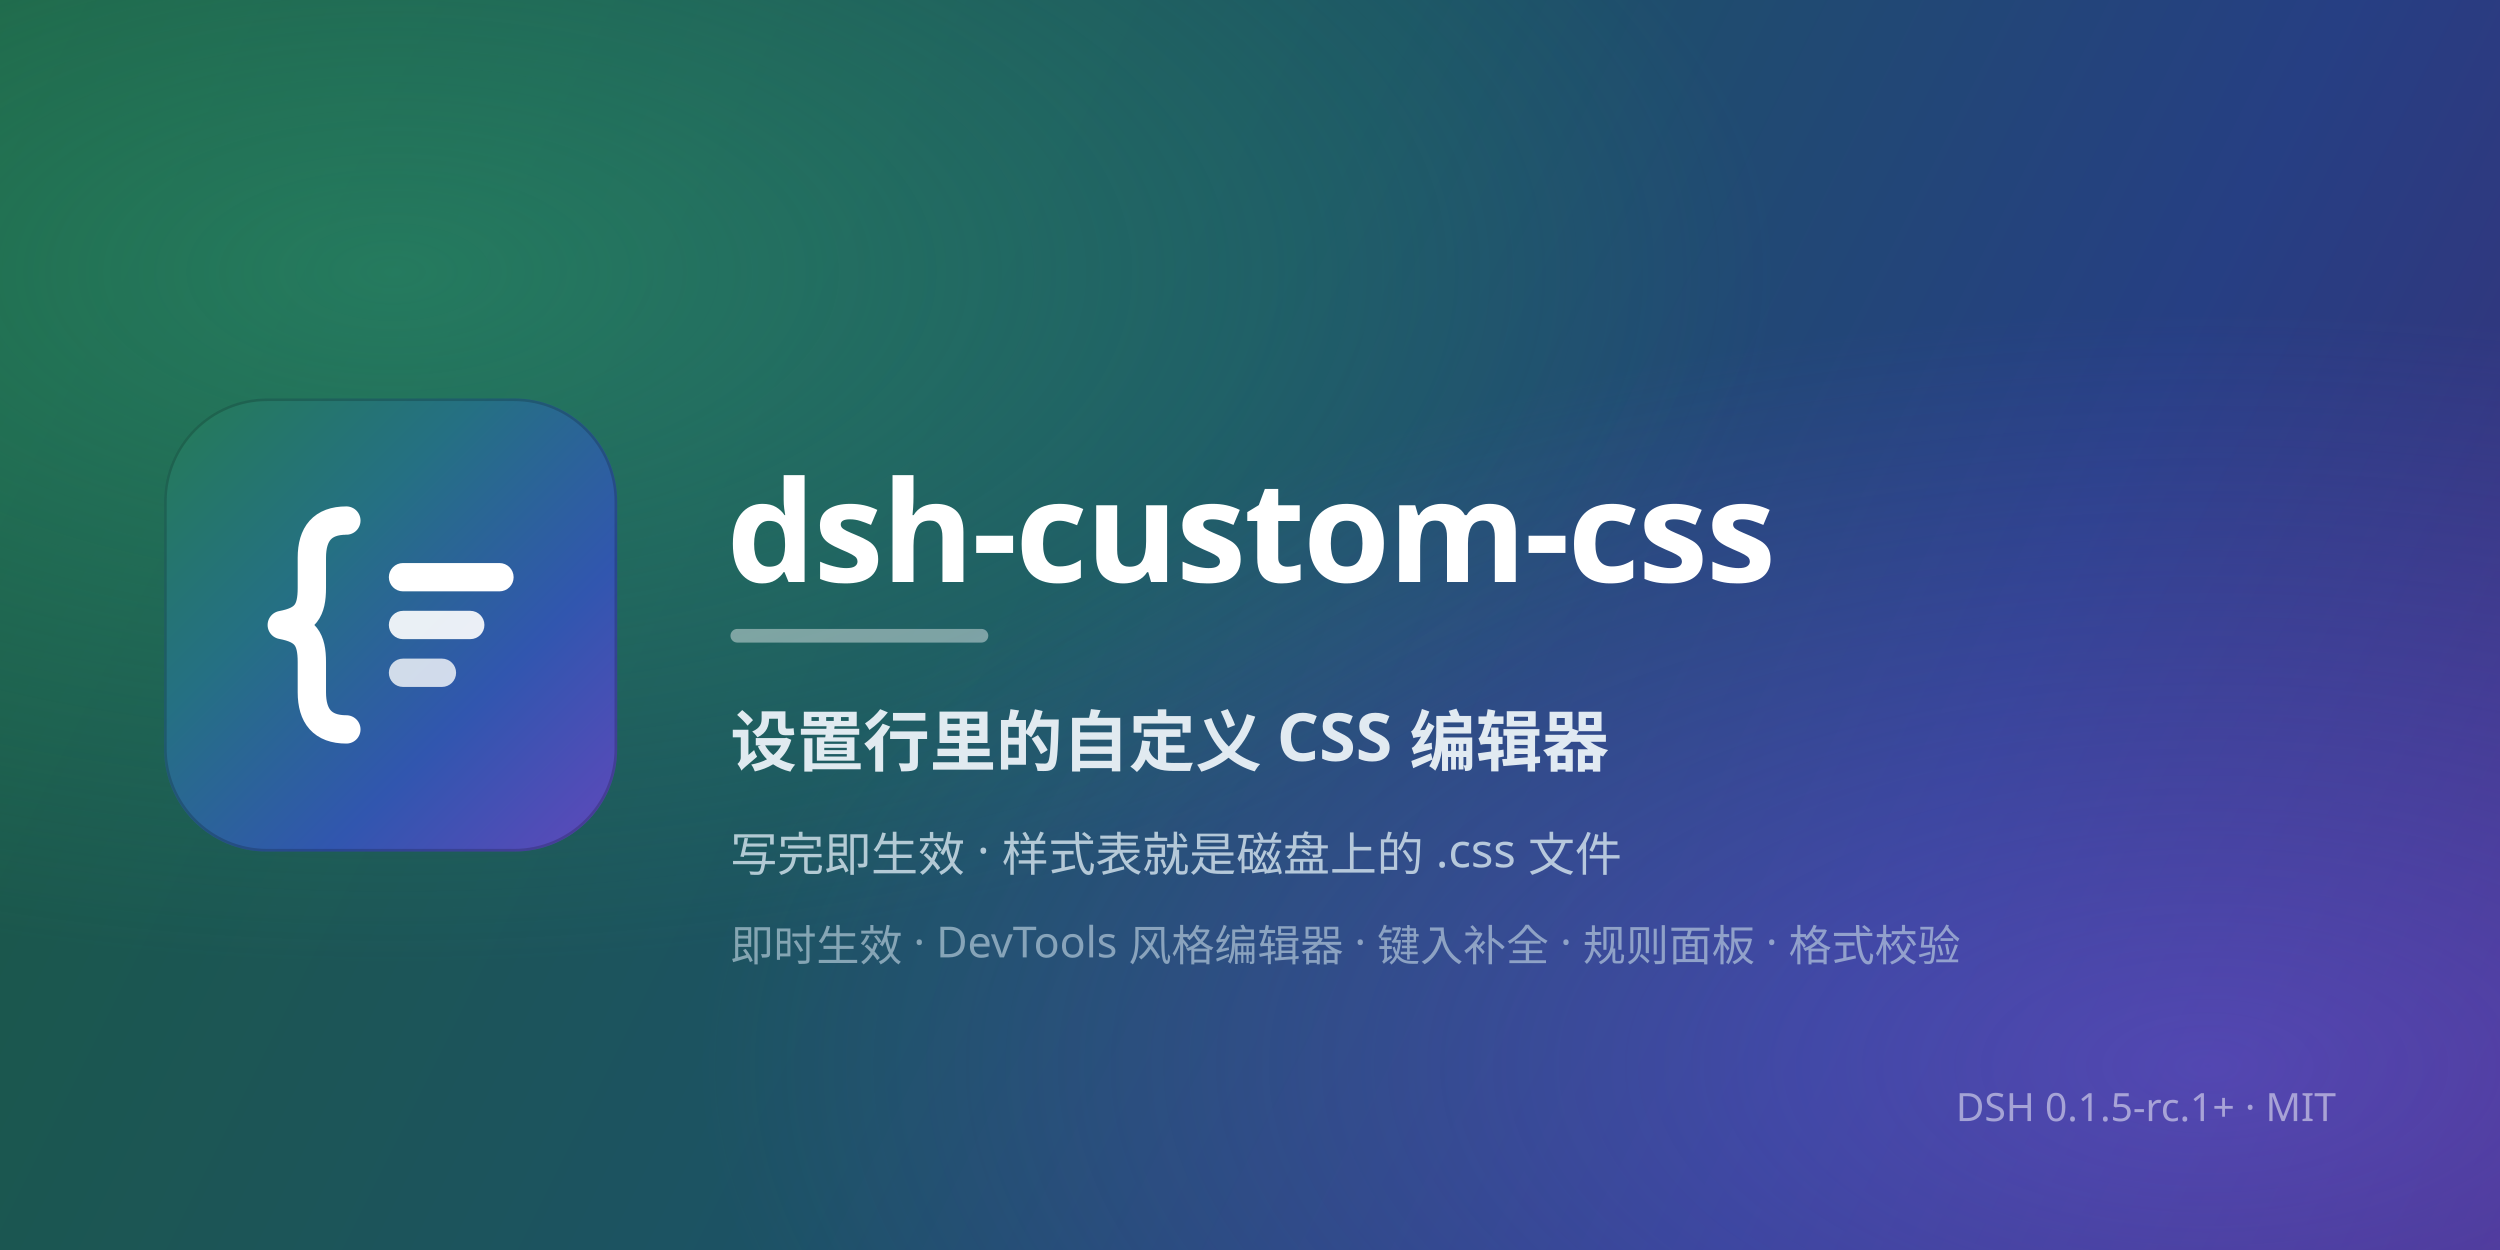
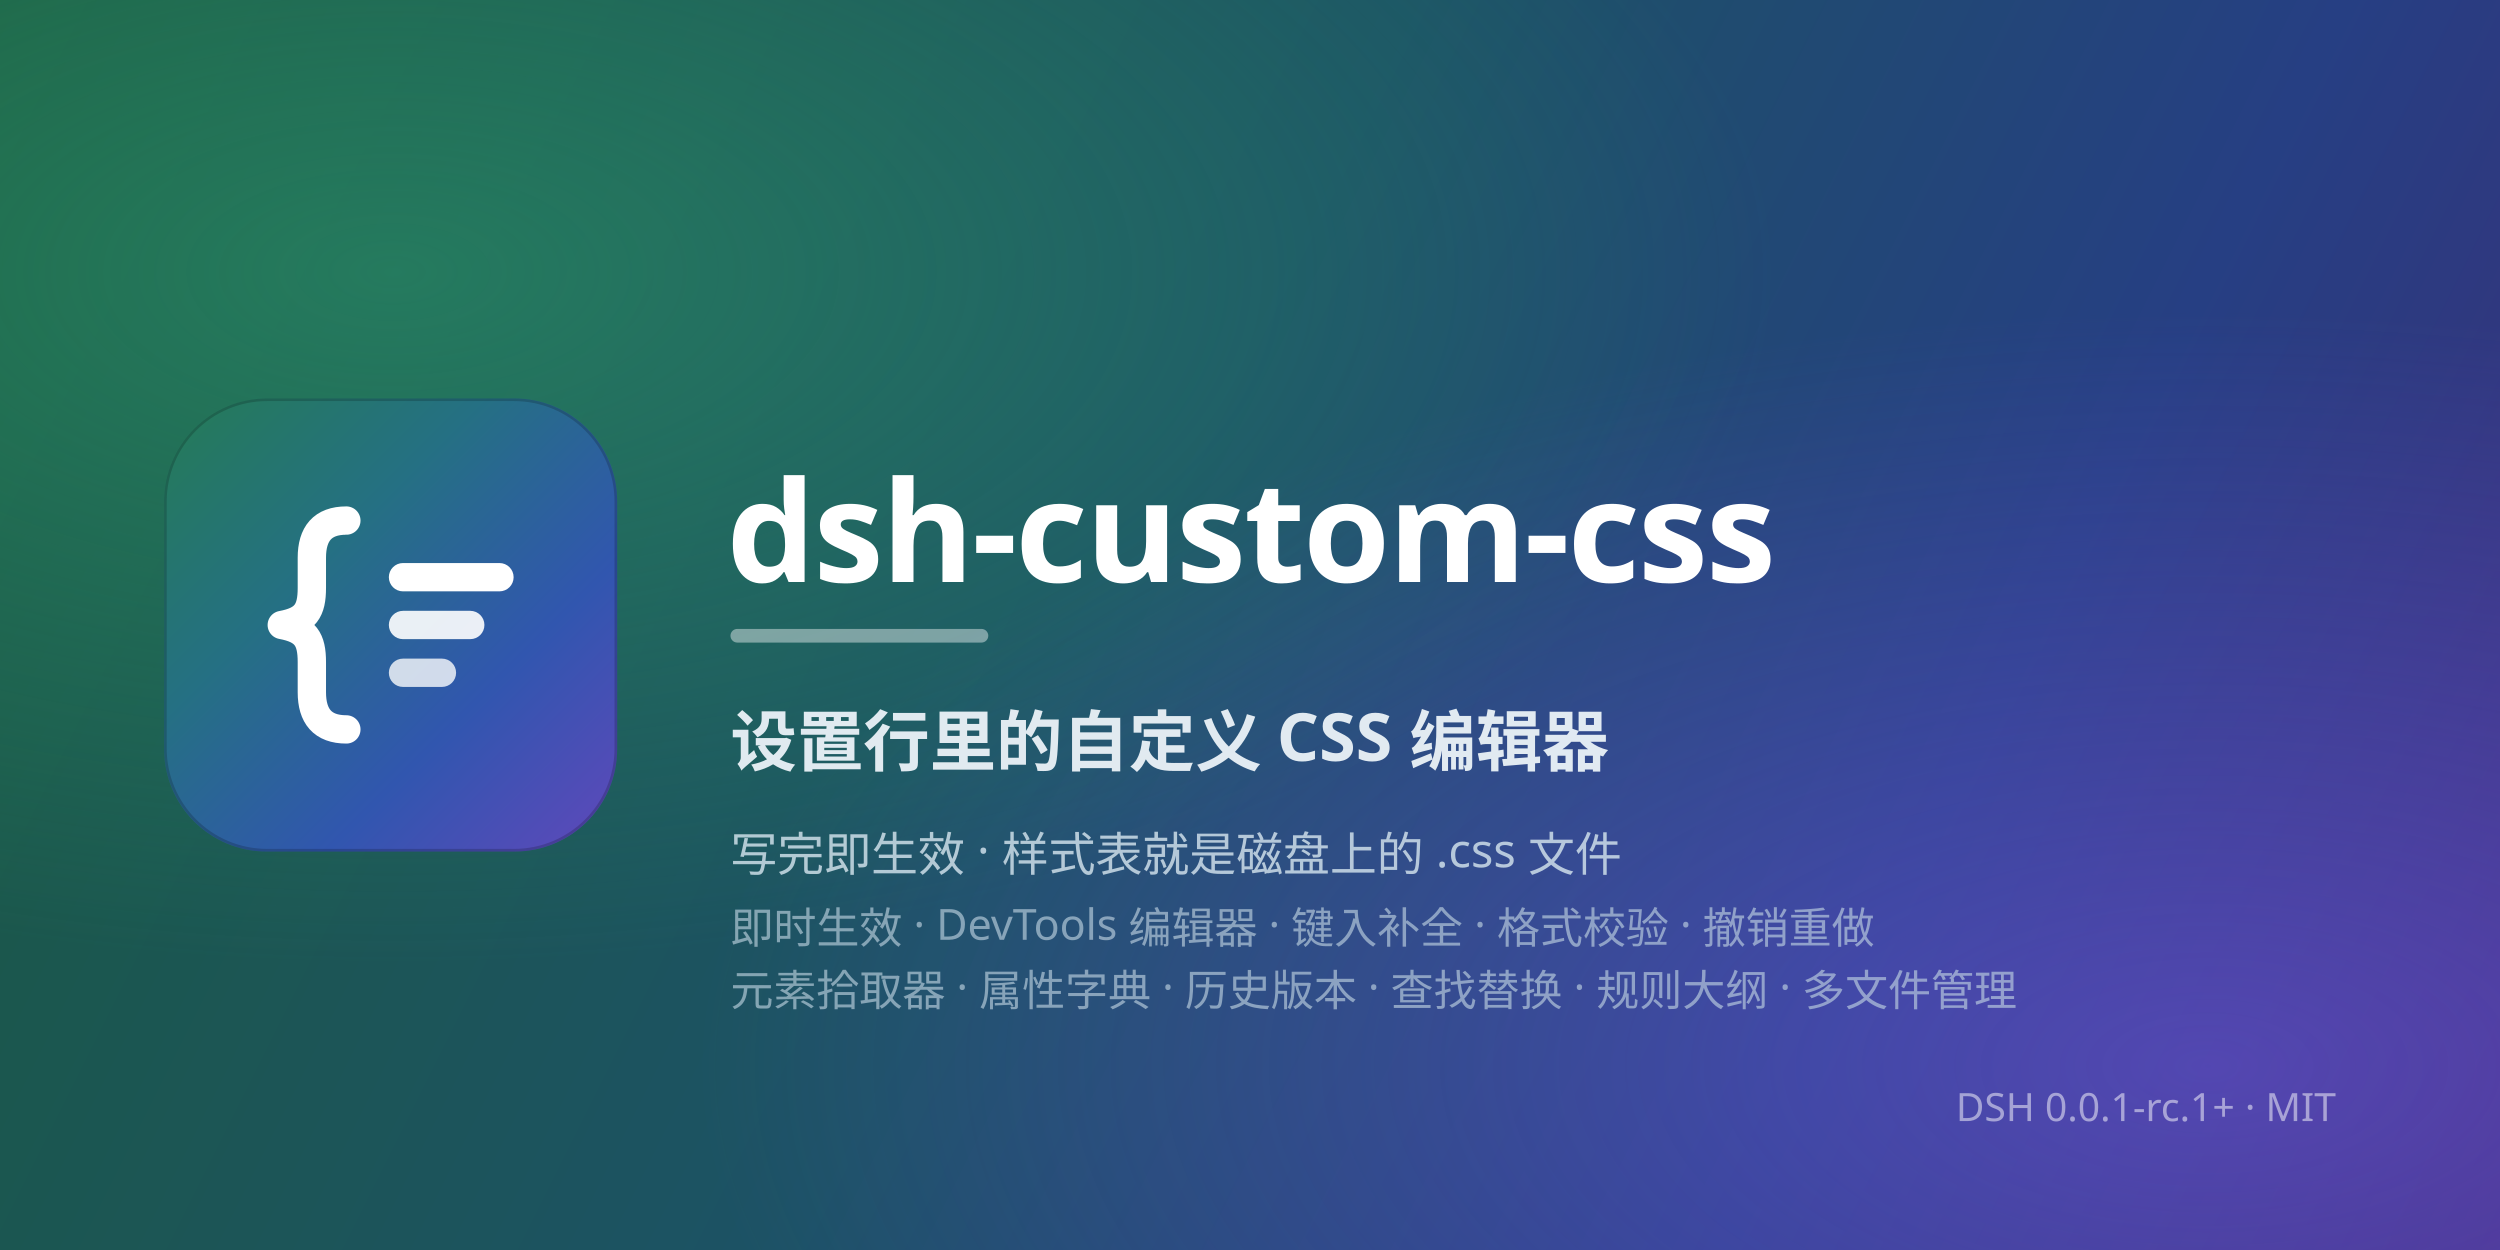
<svg xmlns="http://www.w3.org/2000/svg" viewBox="0 0 1280 640" width="1280" height="640" role="img" aria-labelledby="title desc">
  <defs>
    <linearGradient id="bg" x1="0" y1="0" x2="1280" y2="640" gradientUnits="userSpaceOnUse">
      <stop offset="0" stop-color="#1b5a41" />
      <stop offset="0.45" stop-color="#1c5265" />
      <stop offset="0.75" stop-color="#263f83" />
      <stop offset="1" stop-color="#3d2e79" />
    </linearGradient>
    <radialGradient id="glowA" cx="0.16" cy="0.22" r="0.55">
      <stop offset="0" stop-color="#2f9e6e" stop-opacity="0.5" />
      <stop offset="1" stop-color="#2f9e6e" stop-opacity="0" />
    </radialGradient>
    <radialGradient id="glowB" cx="0.88" cy="0.85" r="0.6">
      <stop offset="0" stop-color="#7b5cf0" stop-opacity="0.45" />
      <stop offset="1" stop-color="#7b5cf0" stop-opacity="0" />
    </radialGradient>
    <linearGradient id="iconBg" x1="0" y1="0" x2="512" y2="512" gradientUnits="userSpaceOnUse">
      <stop offset="0" stop-color="#257b56" />
      <stop offset="0.35" stop-color="#257083" />
      <stop offset="0.68" stop-color="#3156af" />
      <stop offset="1" stop-color="#6048bb" />
    </linearGradient>
  </defs>
  <rect width="1280" height="640" fill="url(#bg)" />
  <rect width="1280" height="640" fill="url(#glowA)" />
  <rect width="1280" height="640" fill="url(#glowB)" />
  <g transform="translate(84, 204) scale(0.4531)">
    <rect x="0" y="0" width="512" height="512" rx="116" fill="url(#iconBg)" />
    <rect x="1.5" y="1.5" width="509" height="509" rx="115" fill="none" stroke="#000000" stroke-opacity="0.18" stroke-width="3" />
    <path d="M 206 138 C 179 138 167 153 167 180 L 167 214 C 167 240 160 251 133 256 C 160 261 167 272 167 298 L 167 332 C 167 359 179 374 206 374" fill="none" stroke="#ffffff" stroke-width="32" stroke-linecap="round" stroke-linejoin="round" />
    <g fill="#ffffff">
      <rect x="254" y="186" width="141" height="32" rx="16" />
      <rect x="254" y="240" width="108" height="32" rx="16" fill-opacity="0.9" />
      <rect x="254" y="294" width="76" height="32" rx="16" fill-opacity="0.78" />
    </g>
  </g>
  <g font-family="Segoe UI, Microsoft YaHei, Hiragino Sans GB, sans-serif">
    <text x="372" y="298" font-size="72" font-weight="700" fill="#ffffff" letter-spacing="-1">dsh-custom-css</text>
    <rect x="374" y="322" width="132" height="7" rx="3.5" fill="#ffffff" fill-opacity="0.42" />
    <text x="374" y="392" font-size="34" font-weight="600" fill="#eaf2f7" fill-opacity="0.95">设置行里的自定义 CSS 编辑器</text>
    <text x="374" y="446" font-size="24" fill="#d3e3ec" fill-opacity="0.82">写完即生效 · 样式表就是磁盘上的 .css 文件</text>
-     <text x="374" y="492" font-size="22" fill="#c3d7e3" fill-opacity="0.62">即时生效 · DevTools 风格编辑器 · 键入补全 · 规则面板 · 格式校验</text>
-     <text x="1196" y="574" font-size="20" fill="#ffffff" fill-opacity="0.5" text-anchor="end">DSH 0.1.5-rc.1+ · MIT</text>
+     <text x="374" y="483" font-size="22" fill="#c3d7e3" fill-opacity="0.62">即时生效 · DevTools 编辑器 · 键入补全 · 格式校验 · 撤销重做</text>
+     <text x="374" y="515" font-size="22" fill="#c3d7e3" fill-opacity="0.62">元素拾取器 · 属性字典 · 历史版本 · 查找替换 · 规则大纲 · 多文件管理</text>
+     <text x="1196" y="574" font-size="20" fill="#ffffff" fill-opacity="0.5" text-anchor="end">DSH 0.0.1-rc.1+ · MIT</text>
  </g>
</svg>
